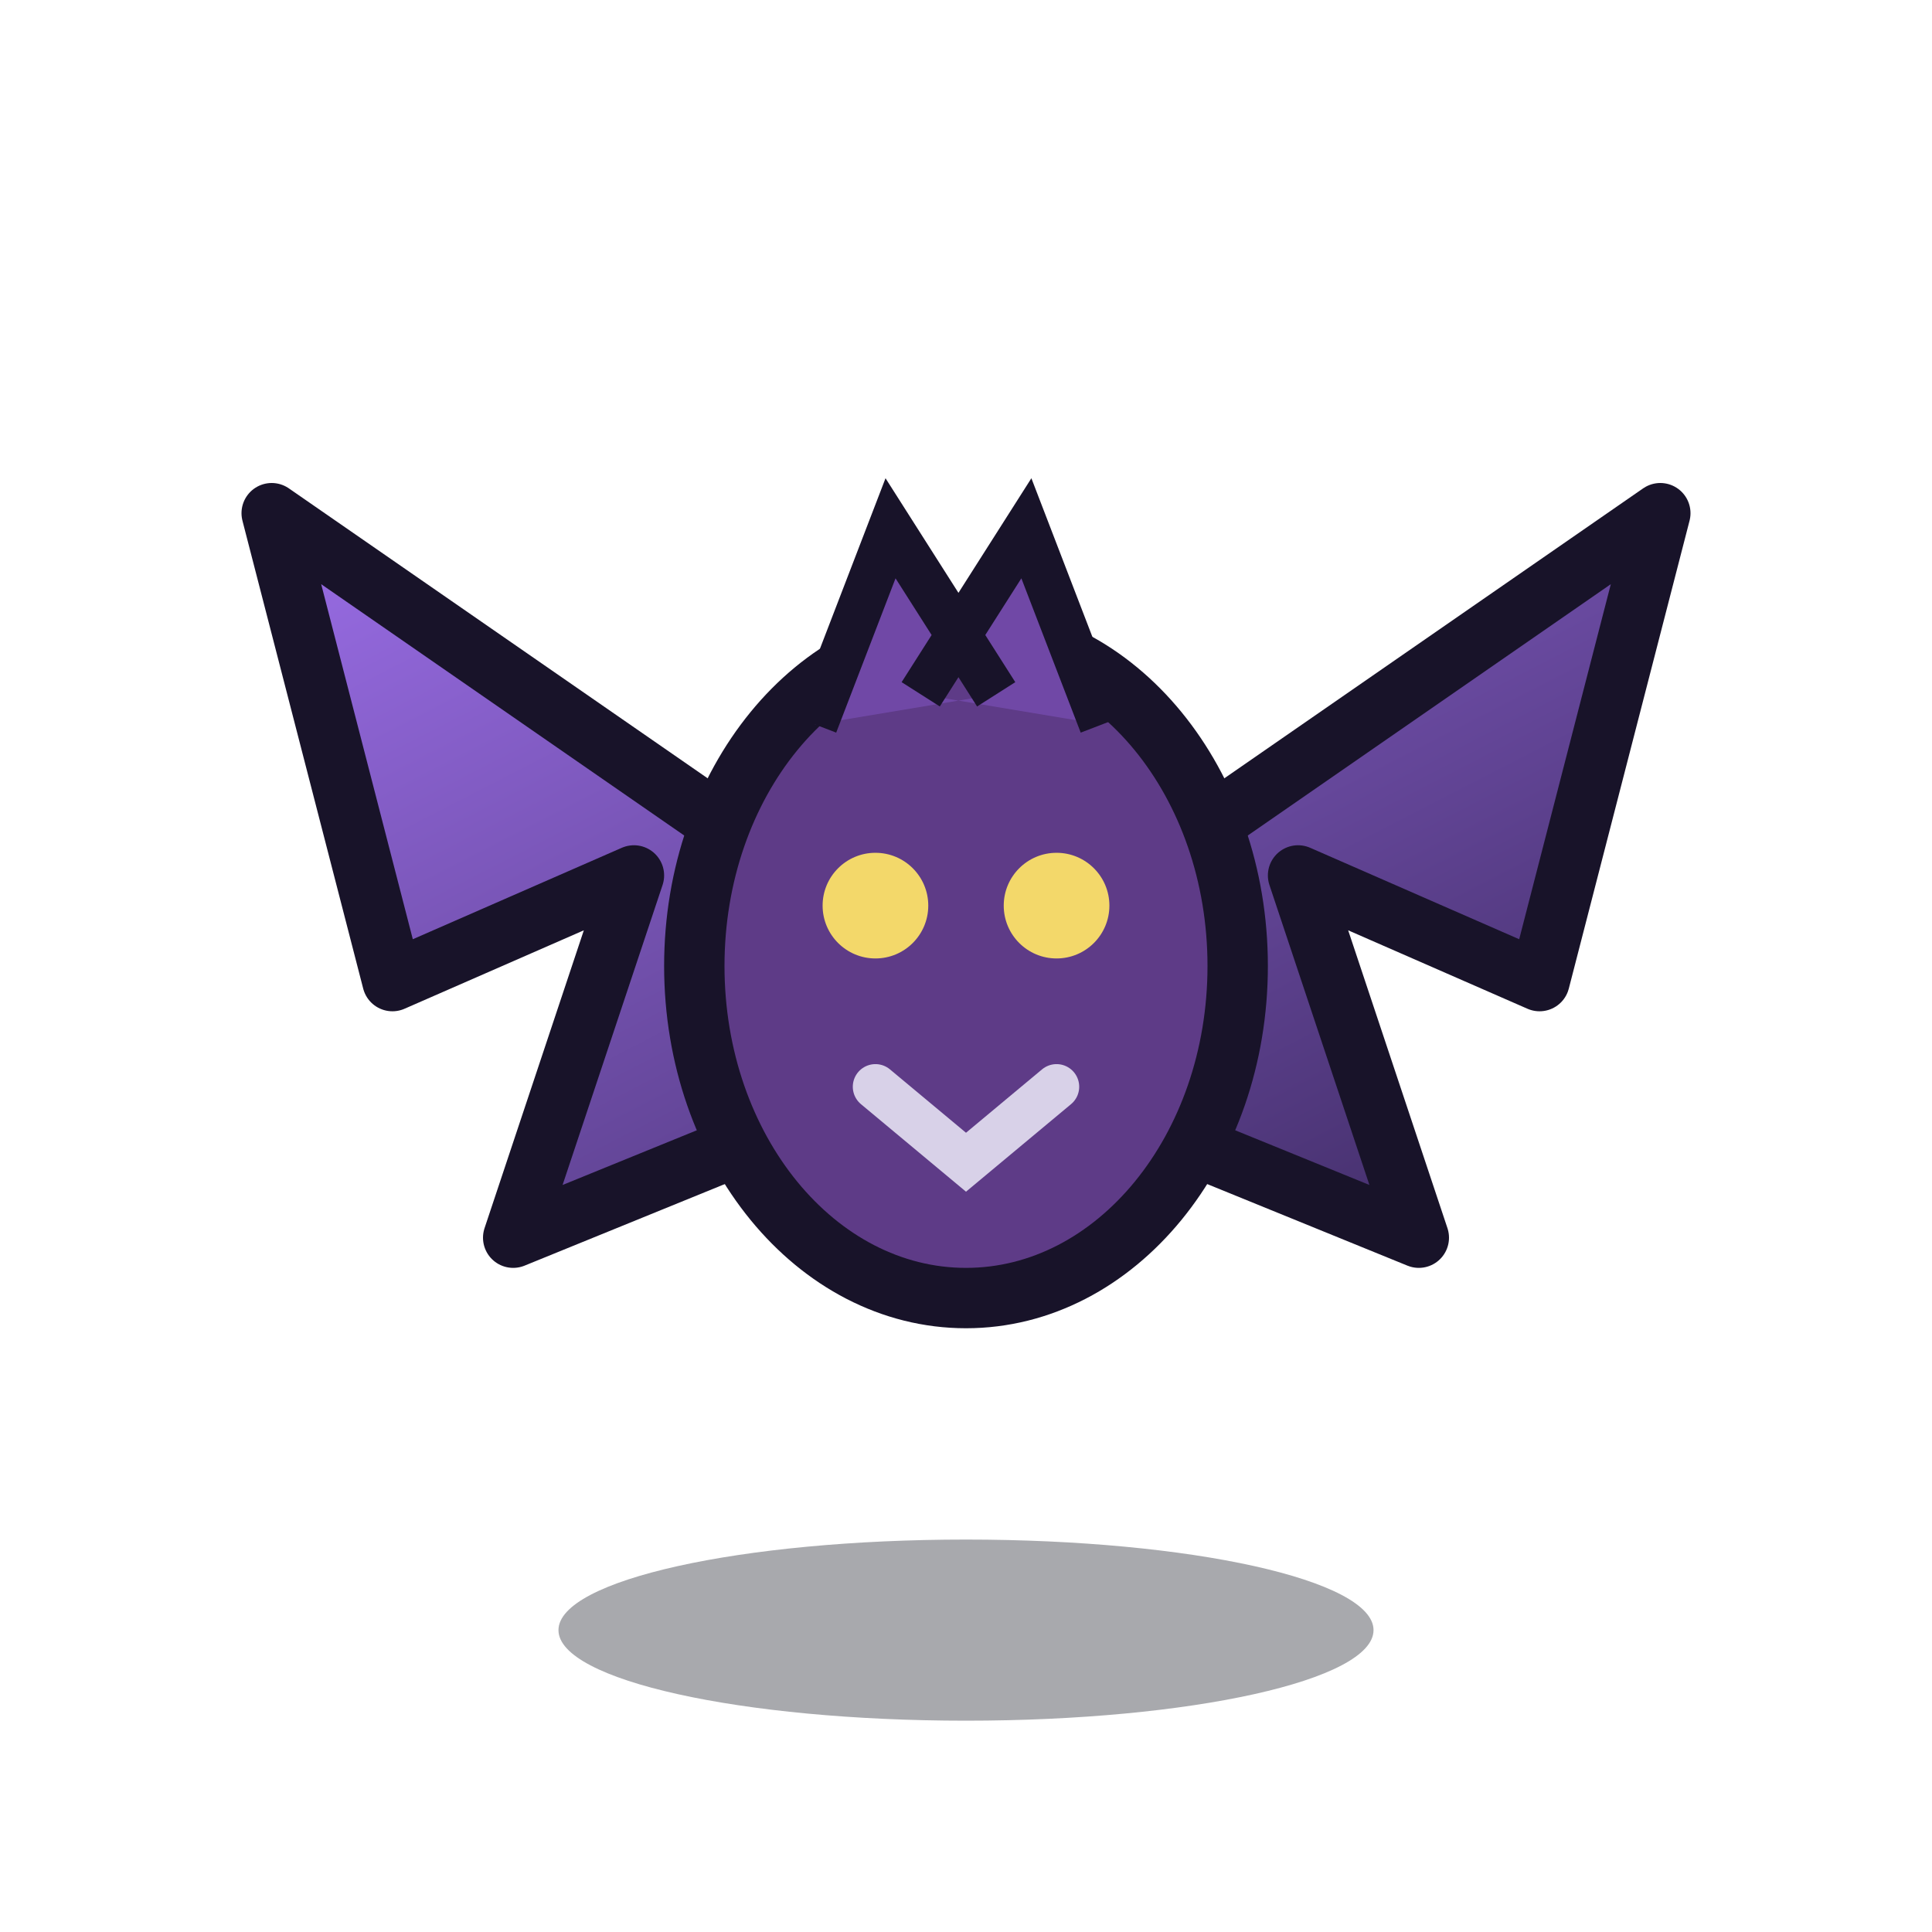
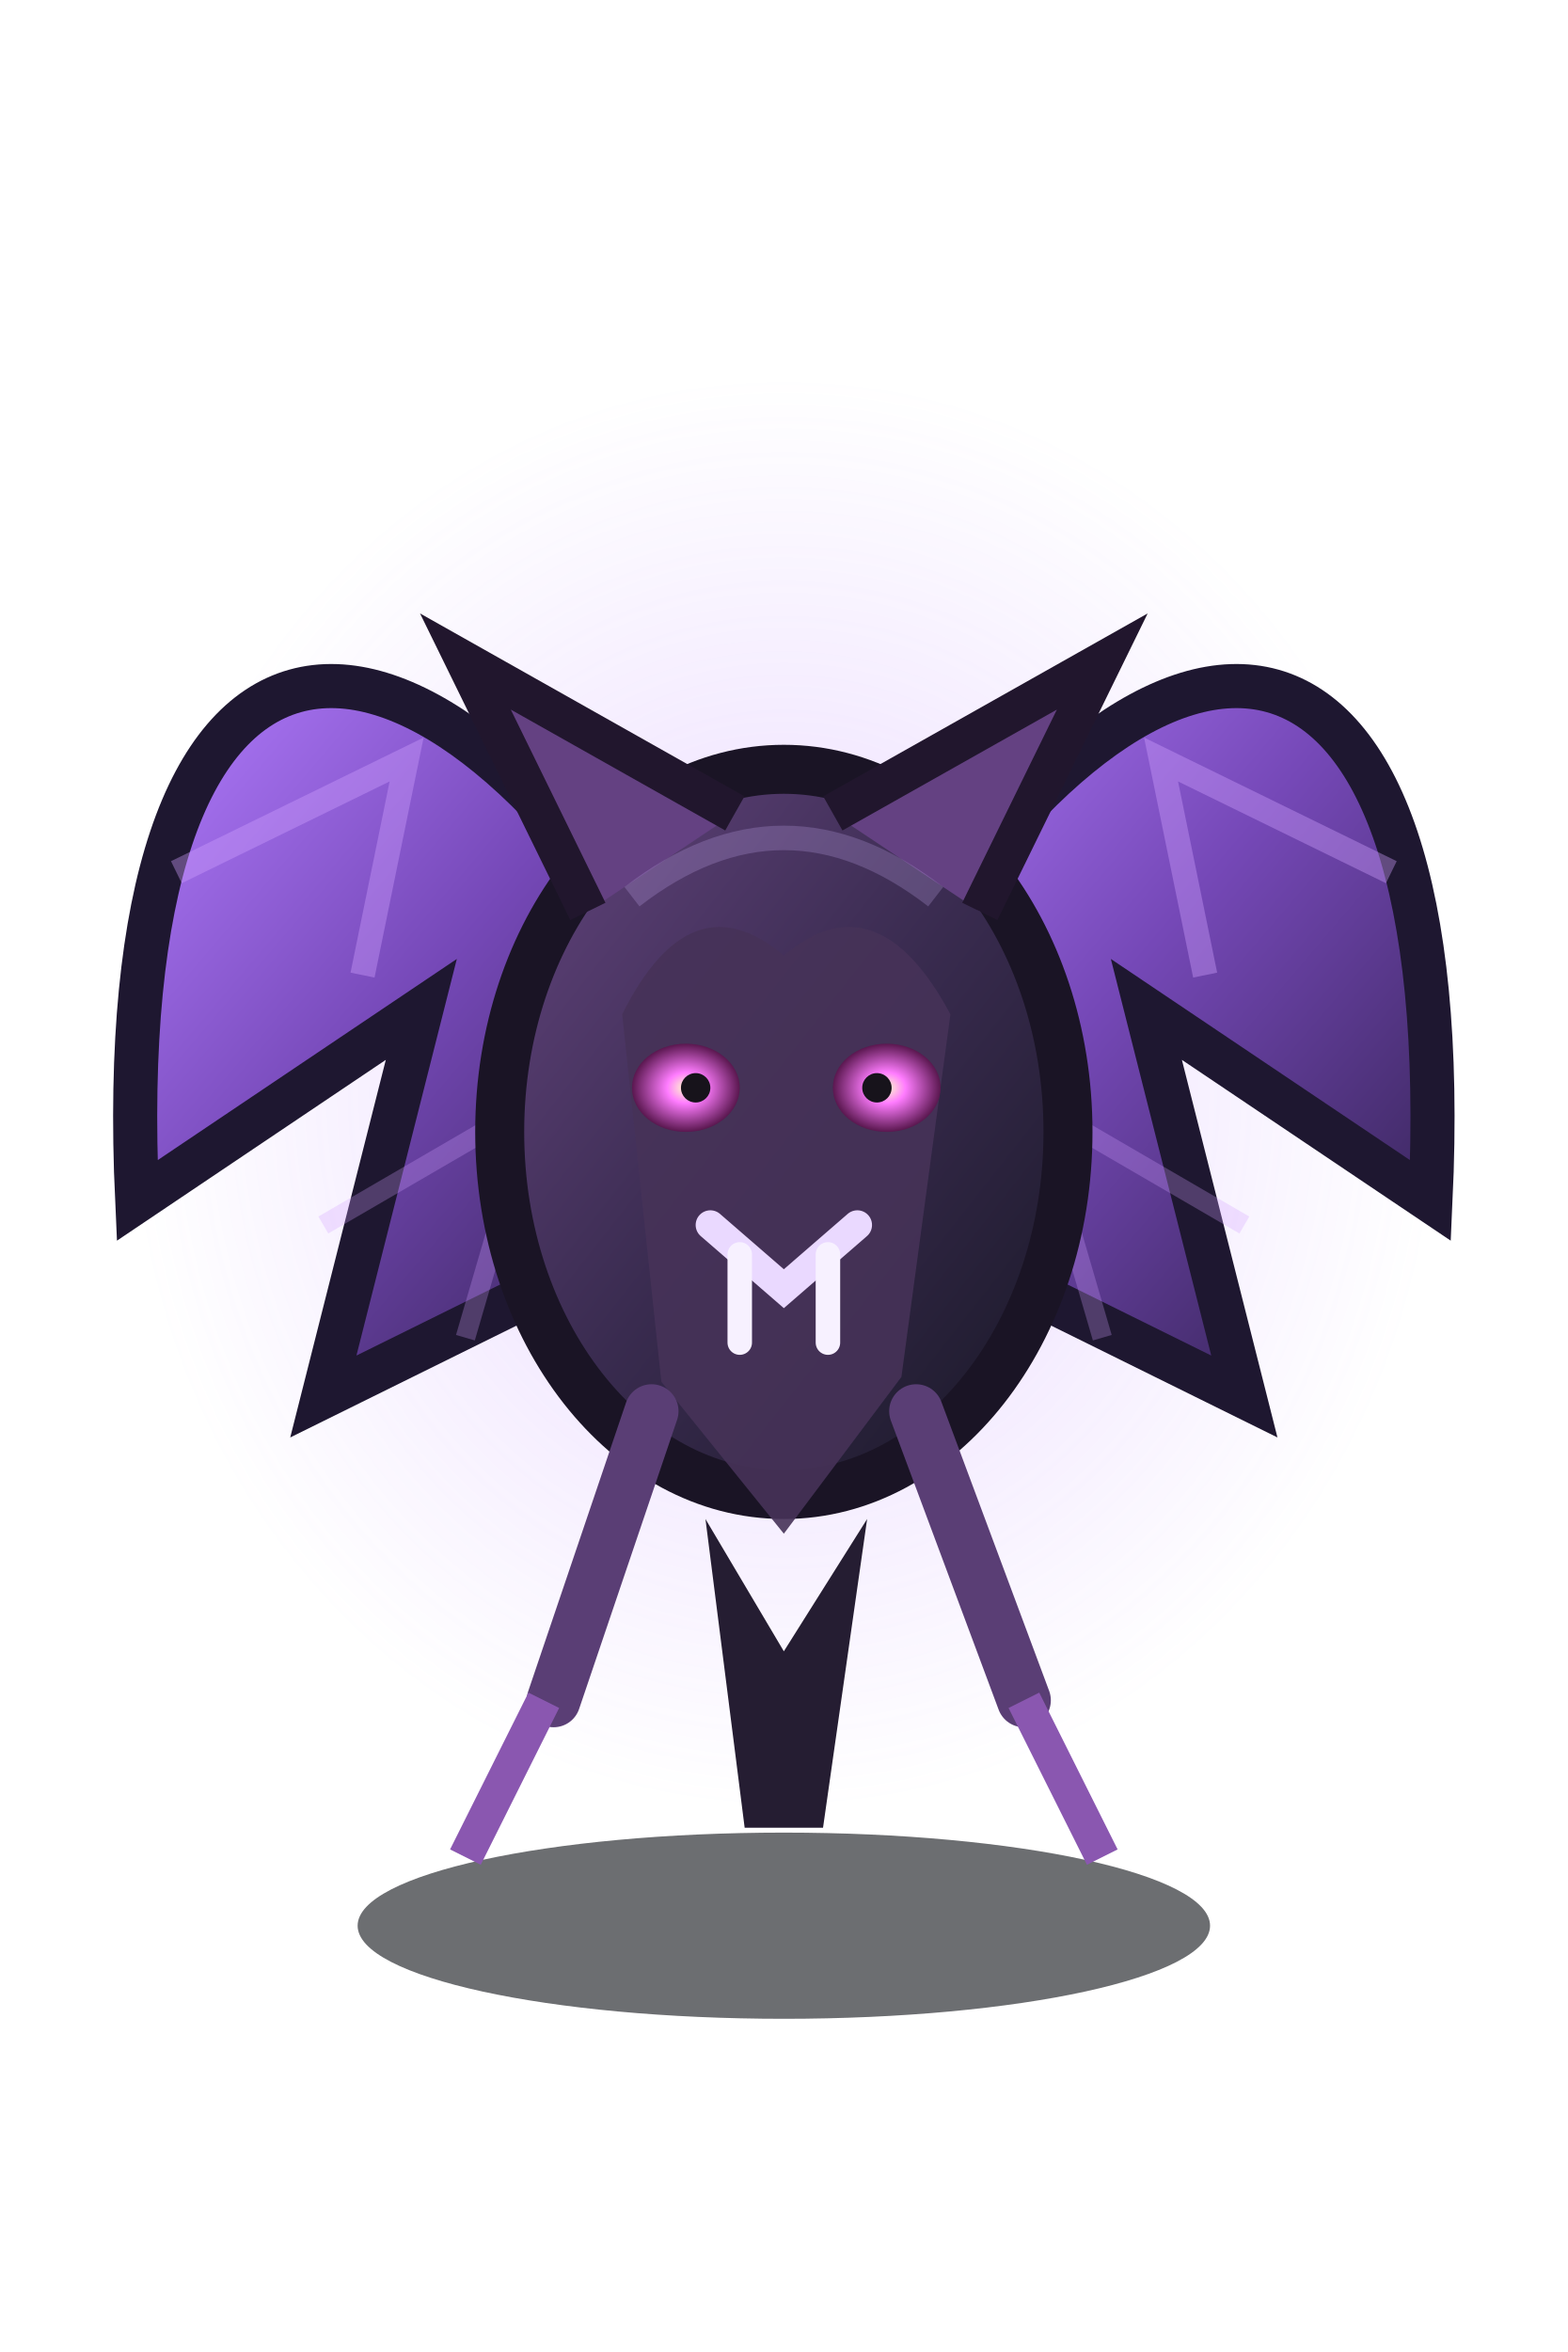
- <svg xmlns="http://www.w3.org/2000/svg" width="128" height="128" viewBox="0 0 128 128">
+ <svg xmlns="http://www.w3.org/2000/svg" width="320" height="480" viewBox="0 0 320 480">
  <defs>
-     <linearGradient id="b" x1="0" y1="0" x2="1" y2="1">
-       <stop stop-color="#9b6ee8" />
-       <stop offset="1" stop-color="#3c295f" />
+     <linearGradient id="wing" x1="0" y1="0" x2="1" y2="1">
+       <stop stop-color="#b27cff" />
+       <stop offset=".45" stop-color="#7548b7" />
+       <stop offset="1" stop-color="#2b1e45" />
    </linearGradient>
+     <linearGradient id="fur" x1="0" y1="0" x2="1" y2="1">
+       <stop stop-color="#654580" />
+       <stop offset=".5" stop-color="#392b4f" />
+       <stop offset="1" stop-color="#171724" />
+     </linearGradient>
+     <radialGradient id="eye">
+       <stop stop-color="#fffdc8" />
+       <stop offset=".35" stop-color="#ff7cff" />
+       <stop offset="1" stop-color="#5a174f" />
+     </radialGradient>
+     <radialGradient id="aura">
+       <stop stop-color="#a45cff" stop-opacity=".24" />
+       <stop offset="1" stop-color="#a45cff" stop-opacity="0" />
+     </radialGradient>
  </defs>
-   <ellipse cx="64" cy="108" rx="27" ry="6" fill="#050814" opacity=".35" />
-   <path d="M57 61 18 34l8 31 16-7-8 24 27-11Zm14 0 39-27-8 31-16-7 8 24-27-11Z" fill="url(#b)" stroke="#181329" stroke-width="4" stroke-linejoin="round" />
-   <ellipse cx="64" cy="64" rx="18" ry="22" fill="#5e3b87" stroke="#181329" stroke-width="4" />
-   <path d="m54 48 5-13 7 11m7 2-5-13-7 11" fill="#7048a6" stroke="#181329" stroke-width="3" />
-   <circle cx="58" cy="60" r="3.5" fill="#f3d86a" />
-   <circle cx="70" cy="60" r="3.5" fill="#f3d86a" />
-   <path d="m58 72 6 5 6-5" fill="none" stroke="#d8d1e8" stroke-width="3" stroke-linecap="round" />
+   <ellipse cx="160" cy="393" rx="87" ry="19" fill="#02050a" opacity=".58" />
+   <ellipse cx="160" cy="223" rx="135" ry="145" fill="url(#aura)" />
+   <path d="M139 202C83 111 22 116 28 245l58-39-20 79 85-42Z" fill="url(#wing)" stroke="#1e1730" stroke-width="9" />
+   <path d="M181 202c56-91 117-86 111 43l-58-39 20 79-85-42Z" fill="url(#wing)" stroke="#1e1730" stroke-width="9" />
+   <path d="M36 178 83 155 74 199M284 178l-47-23 9 44" fill="none" stroke="#d0a0ff" stroke-opacity=".38" stroke-width="5" />
+   <path d="M66 250 109 225 95 273M254 250l-43-25 14 48" fill="none" stroke="#d0a0ff" stroke-opacity=".28" stroke-width="4" />
+   <ellipse cx="160" cy="231" rx="58" ry="74" fill="url(#fur)" stroke="#1a1425" stroke-width="10" />
+   <path d="M120 186 95 135l55 31M200 186l25-51-55 31" fill="#644182" stroke="#21162d" stroke-width="8" />
+   <path d="M127 207q14-28 33-12 19-16 34 12l-10 74-24 32-25-31Z" fill="#463258" opacity=".9" />
+   <ellipse cx="140" cy="222" rx="11" ry="9" fill="url(#eye)" />
+   <ellipse cx="181" cy="222" rx="11" ry="9" fill="url(#eye)" />
+   <circle cx="142" cy="222" r="3" fill="#17131b" />
+   <circle cx="179" cy="222" r="3" fill="#17131b" />
+   <path d="M145 250 160 263 175 250" fill="none" stroke="#ead9ff" stroke-width="6" stroke-linecap="round" />
+   <path d="M151 256v18M169 256v18" stroke="#f7f1ff" stroke-width="5" stroke-linecap="round" />
+   <path d="M133 288 113 347M187 288l22 59" stroke="#5a3e75" stroke-width="11" stroke-linecap="round" />
+   <path d="M111 347 95 379M209 347l16 32" stroke="#8a57b0" stroke-width="7" />
+   <path d="M144 310 160 337 177 310 168 373h-16Z" fill="#251d32" />
+   <path d="M129 183q31-24 62 0" fill="none" stroke="#d2b6ff" stroke-opacity=".22" stroke-width="5" />
</svg>
